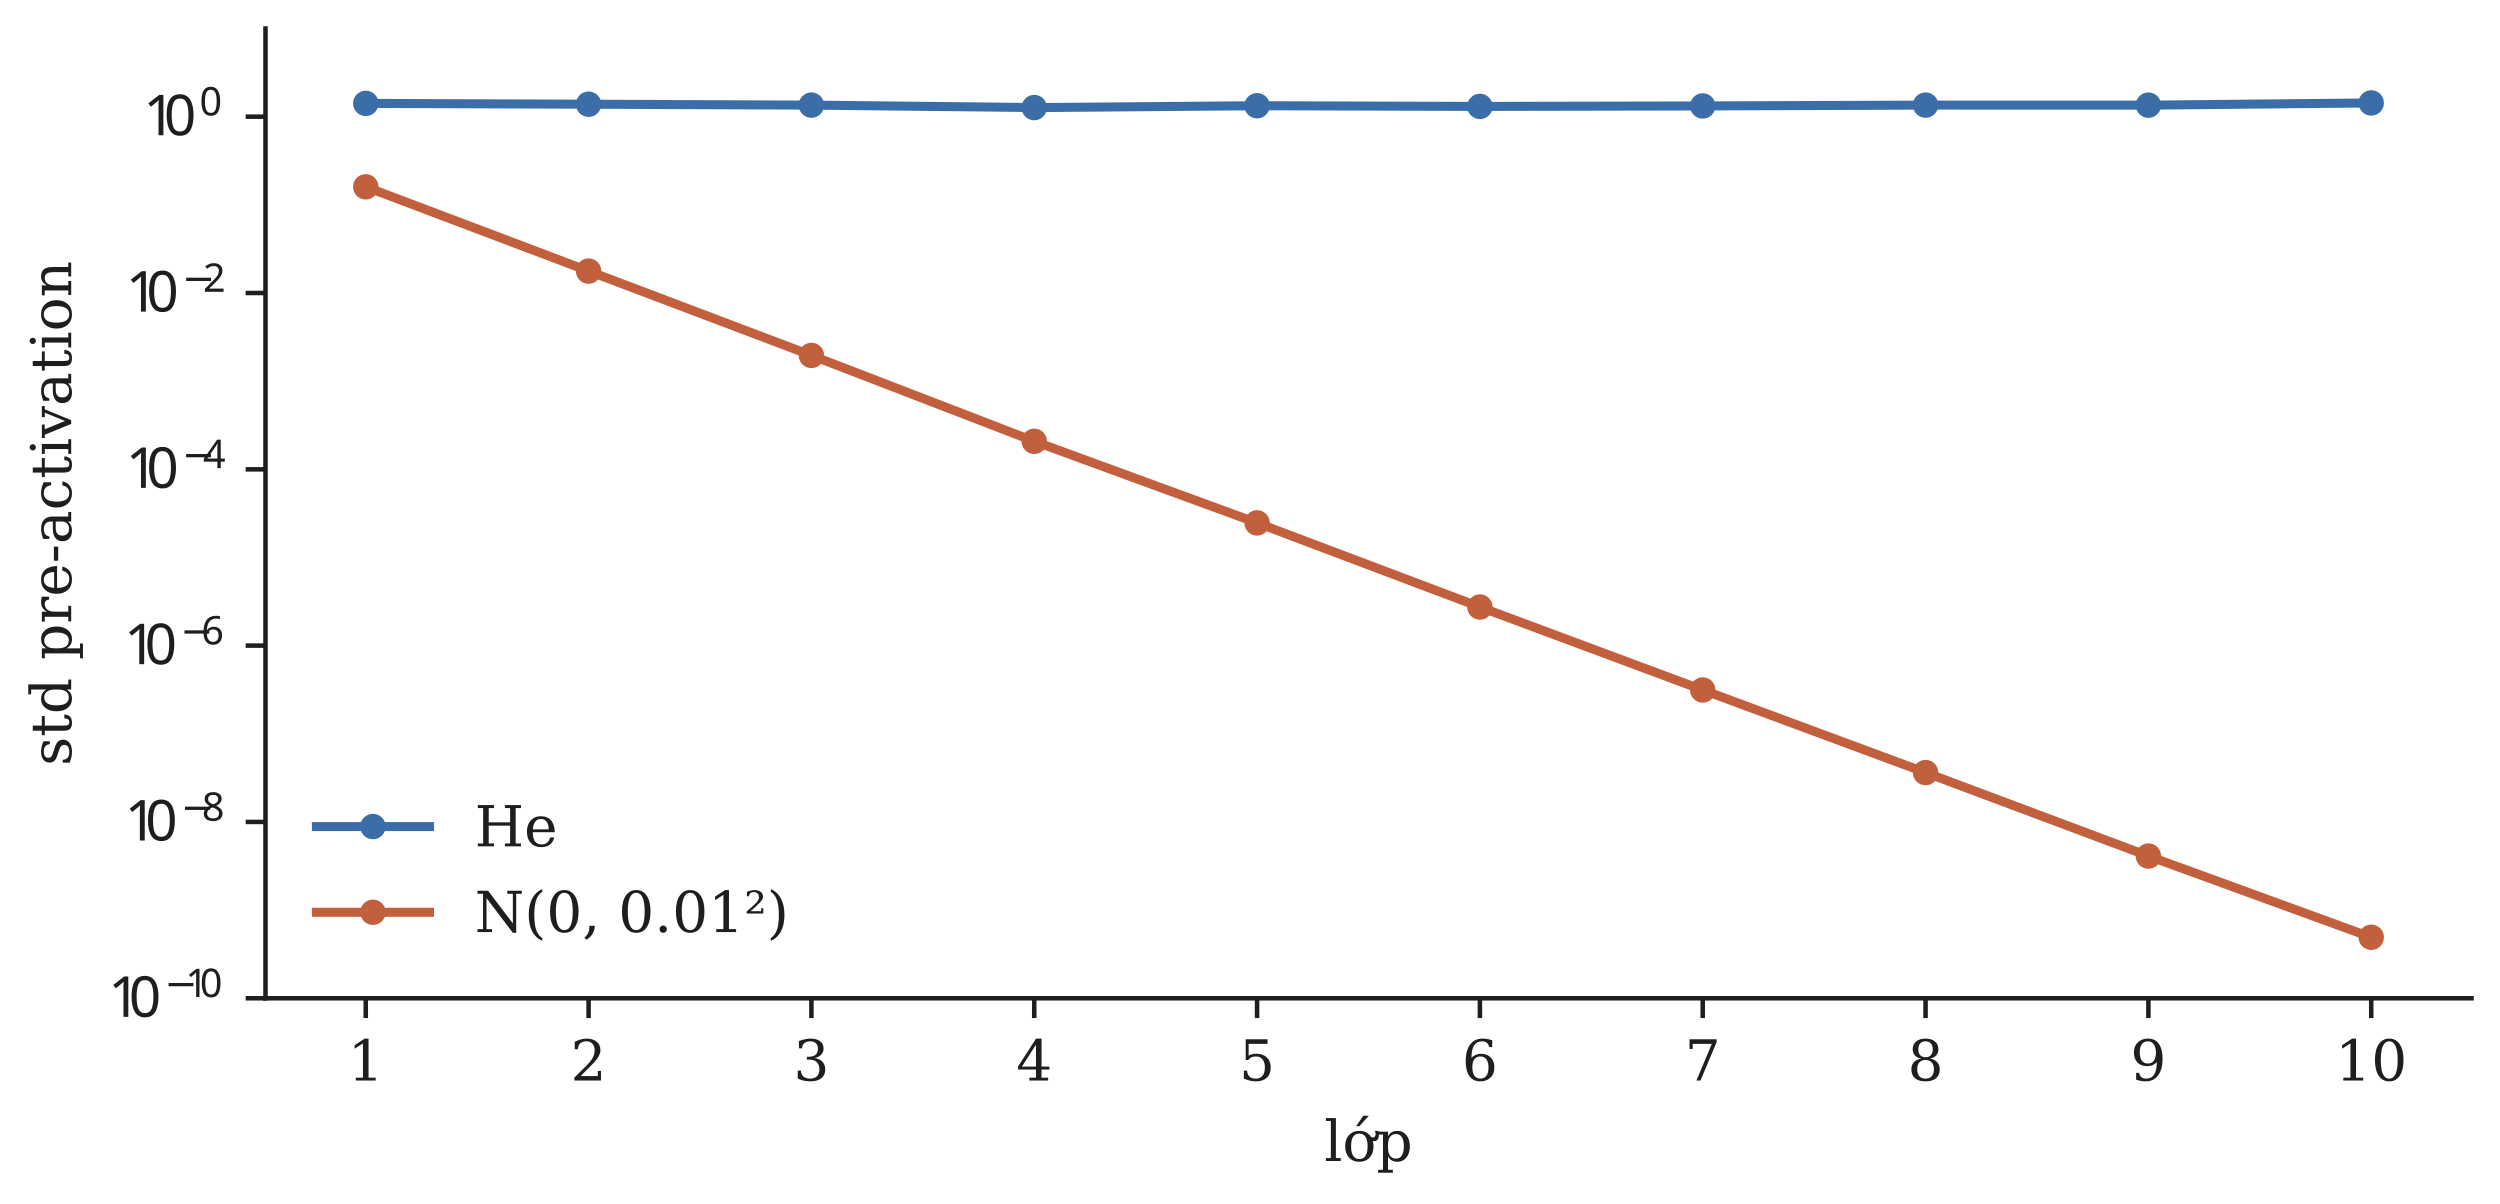
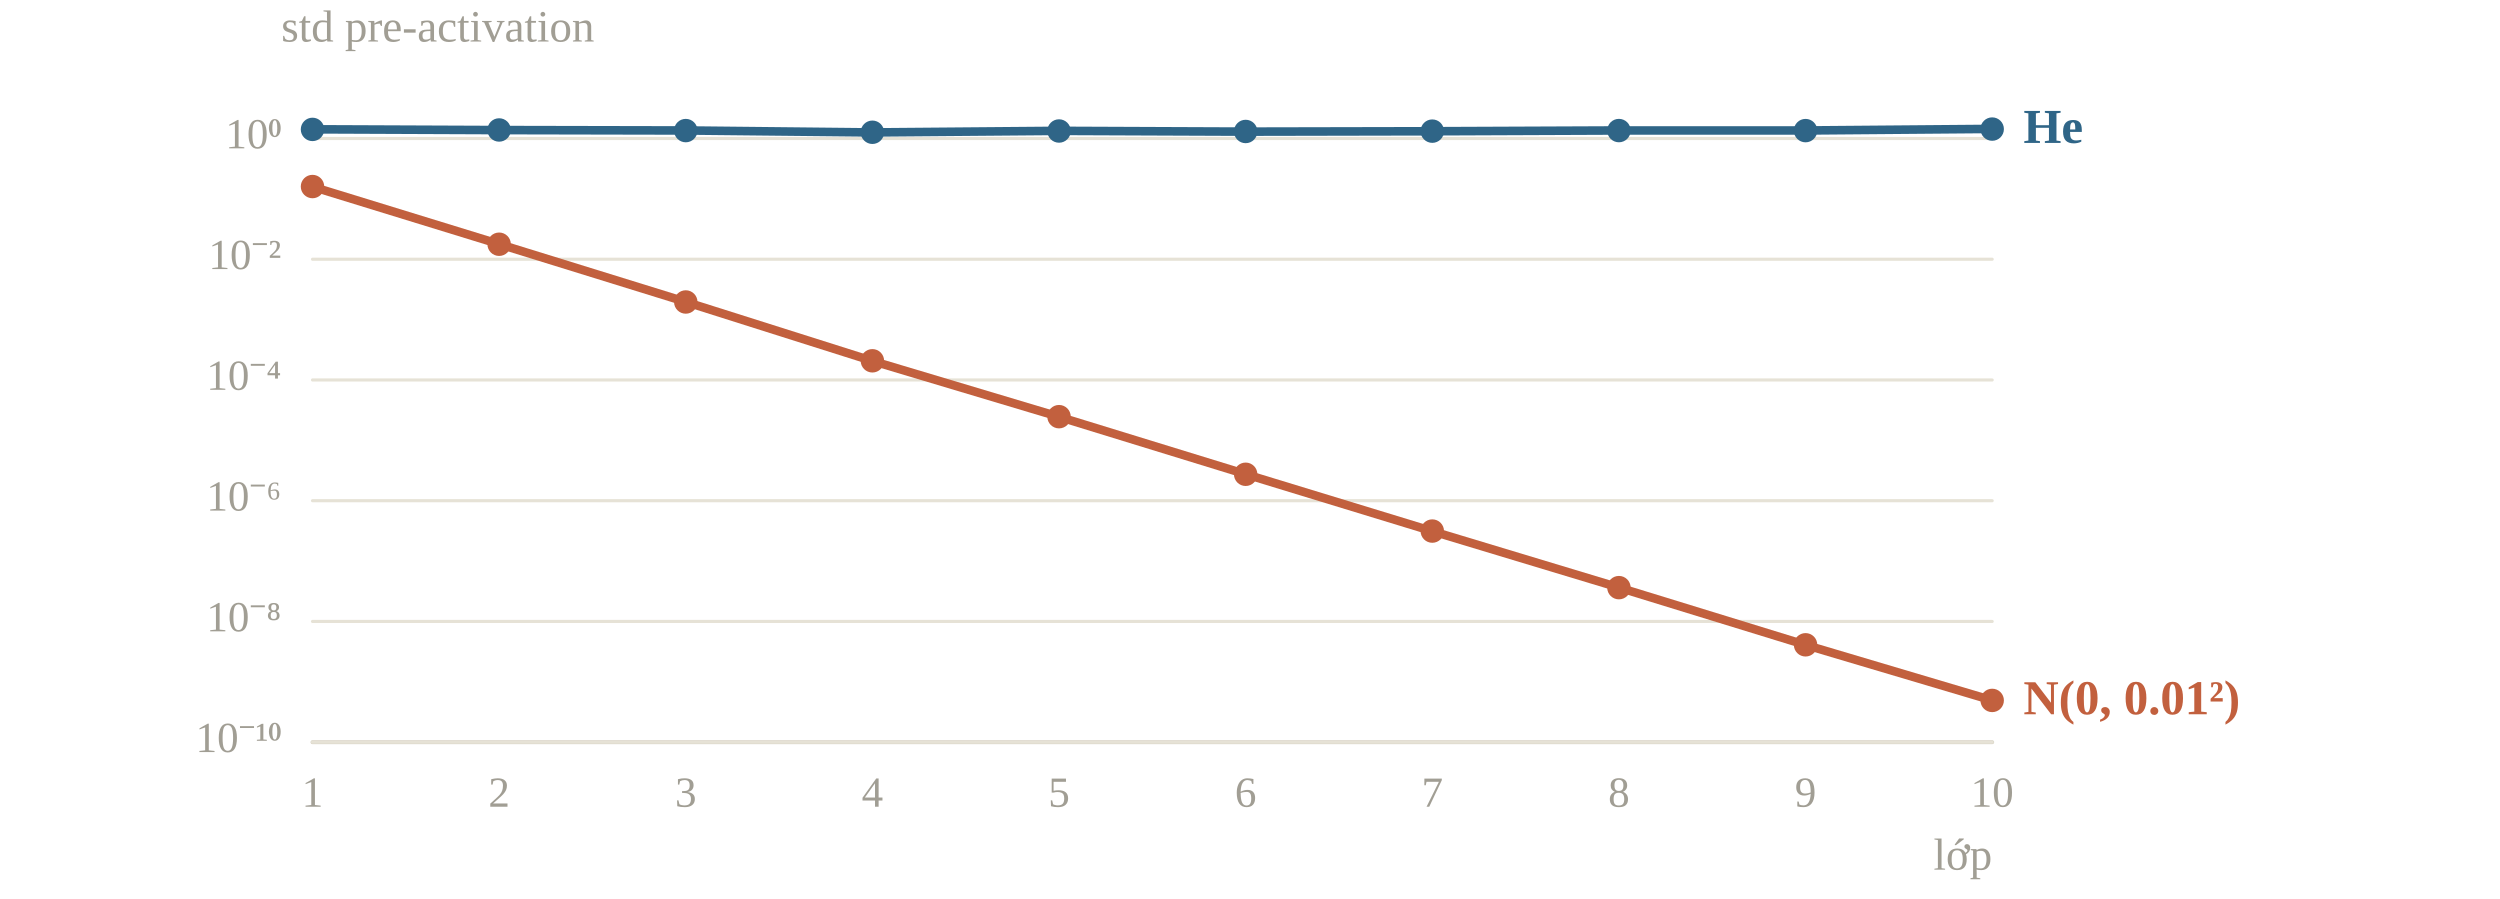
- <svg xmlns="http://www.w3.org/2000/svg" xmlns:xlink="http://www.w3.org/1999/xlink" style="font-family:var(--serif,Lora,Georgia,serif);color:var(--text,#1f1e1c)" width="442.024pt" height="212.864pt" viewBox="0 0 442.024 212.864" version="1.1">
-   <defs>
-     <style type="text/css">*{stroke-linejoin: round; stroke-linecap: butt}</style>
-   </defs>
-   <g id="figure_1">
-     <g id="patch_1">
-       <path d="M 0 212.864  L 442.024 212.864  L 442.024 0  L 0 0  L 0 212.864  z " style="fill: none" />
-     </g>
-     <g id="axes_1">
-       <g id="patch_2">
-         <path d="M 46.94 176.504  L 436.984 176.504  L 436.984 5.04  L 46.94 5.04  L 46.94 176.504  z " style="fill: none" />
-       </g>
-       <g id="matplotlib.axis_1">
-         <g id="xtick_1">
-           <g id="line2d_1">
-             <defs>
-               <path id="m88c259a274" d="M 0 0  L 0 3.5  " style="stroke: currentColor; stroke-width: 0.8" />
-             </defs>
-             <g>
-               <use xlink:href="#m88c259a274" x="64.669" y="176.504" style="stroke: currentColor; stroke-width: 0.8" />
-             </g>
-           </g>
-           <g id="text_1">
-             <text style="font-size: 10px; font-family: 'Lora', 'DejaVu Serif', 'DejaVu Sans'; text-anchor: middle; fill: currentColor" x="64.669" y="191.054" transform="rotate(-0 64.66928 191.0538)">1</text>
-           </g>
-         </g>
-         <g id="xtick_2">
-           <g id="line2d_2">
-             <g>
-               <use xlink:href="#m88c259a274" x="104.068" y="176.504" style="stroke: currentColor; stroke-width: 0.8" />
-             </g>
-           </g>
-           <g id="text_2">
-             <text style="font-size: 10px; font-family: 'Lora', 'DejaVu Serif', 'DejaVu Sans'; text-anchor: middle; fill: currentColor" x="104.068" y="191.054" transform="rotate(-0 104.0677 191.0538)">2</text>
-           </g>
-         </g>
-         <g id="xtick_3">
-           <g id="line2d_3">
-             <g>
-               <use xlink:href="#m88c259a274" x="143.466" y="176.504" style="stroke: currentColor; stroke-width: 0.8" />
-             </g>
-           </g>
-           <g id="text_3">
-             <text style="font-size: 10px; font-family: 'Lora', 'DejaVu Serif', 'DejaVu Sans'; text-anchor: middle; fill: currentColor" x="143.466" y="191.054" transform="rotate(-0 143.4661 191.0538)">3</text>
-           </g>
-         </g>
-         <g id="xtick_4">
-           <g id="line2d_4">
-             <g>
-               <use xlink:href="#m88c259a274" x="182.864" y="176.504" style="stroke: currentColor; stroke-width: 0.8" />
-             </g>
-           </g>
-           <g id="text_4">
-             <text style="font-size: 10px; font-family: 'Lora', 'DejaVu Serif', 'DejaVu Sans'; text-anchor: middle; fill: currentColor" x="182.864" y="191.054" transform="rotate(-0 182.8645 191.0538)">4</text>
-           </g>
-         </g>
-         <g id="xtick_5">
-           <g id="line2d_5">
-             <g>
-               <use xlink:href="#m88c259a274" x="222.263" y="176.504" style="stroke: currentColor; stroke-width: 0.8" />
-             </g>
-           </g>
-           <g id="text_5">
-             <text style="font-size: 10px; font-family: 'Lora', 'DejaVu Serif', 'DejaVu Sans'; text-anchor: middle; fill: currentColor" x="222.263" y="191.054" transform="rotate(-0 222.2628 191.0538)">5</text>
-           </g>
-         </g>
-         <g id="xtick_6">
-           <g id="line2d_6">
-             <g>
-               <use xlink:href="#m88c259a274" x="261.661" y="176.504" style="stroke: currentColor; stroke-width: 0.8" />
-             </g>
-           </g>
-           <g id="text_6">
-             <text style="font-size: 10px; font-family: 'Lora', 'DejaVu Serif', 'DejaVu Sans'; text-anchor: middle; fill: currentColor" x="261.661" y="191.054" transform="rotate(-0 261.6612 191.0538)">6</text>
-           </g>
-         </g>
-         <g id="xtick_7">
-           <g id="line2d_7">
-             <g>
-               <use xlink:href="#m88c259a274" x="301.06" y="176.504" style="stroke: currentColor; stroke-width: 0.8" />
-             </g>
-           </g>
-           <g id="text_7">
-             <text style="font-size: 10px; font-family: 'Lora', 'DejaVu Serif', 'DejaVu Sans'; text-anchor: middle; fill: currentColor" x="301.06" y="191.054" transform="rotate(-0 301.0596 191.0538)">7</text>
-           </g>
-         </g>
-         <g id="xtick_8">
-           <g id="line2d_8">
-             <g>
-               <use xlink:href="#m88c259a274" x="340.458" y="176.504" style="stroke: currentColor; stroke-width: 0.8" />
-             </g>
-           </g>
-           <g id="text_8">
-             <text style="font-size: 10px; font-family: 'Lora', 'DejaVu Serif', 'DejaVu Sans'; text-anchor: middle; fill: currentColor" x="340.458" y="191.054" transform="rotate(-0 340.458 191.0538)">8</text>
-           </g>
-         </g>
-         <g id="xtick_9">
-           <g id="line2d_9">
-             <g>
-               <use xlink:href="#m88c259a274" x="379.856" y="176.504" style="stroke: currentColor; stroke-width: 0.8" />
-             </g>
-           </g>
-           <g id="text_9">
-             <text style="font-size: 10px; font-family: 'Lora', 'DejaVu Serif', 'DejaVu Sans'; text-anchor: middle; fill: currentColor" x="379.856" y="191.054" transform="rotate(-0 379.8564 191.0538)">9</text>
-           </g>
-         </g>
-         <g id="xtick_10">
-           <g id="line2d_10">
-             <g>
-               <use xlink:href="#m88c259a274" x="419.255" y="176.504" style="stroke: currentColor; stroke-width: 0.8" />
-             </g>
-           </g>
-           <g id="text_10">
-             <text style="font-size: 10px; font-family: 'Lora', 'DejaVu Serif', 'DejaVu Sans'; text-anchor: middle; fill: currentColor" x="419.255" y="191.054" transform="rotate(-0 419.2548 191.0538)">10</text>
-           </g>
-         </g>
-         <g id="text_11">
-           <text style="font-size: 10px; font-family: 'Lora', 'DejaVu Serif', 'DejaVu Sans'; text-anchor: middle; fill: currentColor" x="241.962" y="205.274" transform="rotate(-0 241.962 205.2741)">lớp</text>
-         </g>
-       </g>
-       <g id="matplotlib.axis_2">
-         <g id="ytick_1">
-           <g id="line2d_11">
-             <defs>
-               <path id="m1eedef7b1f" d="M 0 0  L -3.5 0  " style="stroke: currentColor; stroke-width: 0.8" />
-             </defs>
-             <g>
-               <use xlink:href="#m1eedef7b1f" x="46.94" y="176.504" style="stroke: currentColor; stroke-width: 0.8" />
-             </g>
-           </g>
-           <g id="text_12">
-             <g style="fill: currentColor" transform="translate(19.14 180.2788)">
-               <text>
-                 <tspan x="0" y="-0.491" style="font-size: 10px; font-family: 'Lora'; fill: currentColor">1</tspan>
-                 <tspan x="3.64" y="-0.491" style="font-size: 10px; font-family: 'Lora'; fill: currentColor">0</tspan>
-                 <tspan x="9.937" y="-3.991" style="font-size: 7px; font-family: 'Lora'; fill: currentColor">−</tspan>
-                 <tspan x="13.647" y="-3.991" style="font-size: 7px; font-family: 'Lora'; fill: currentColor">1</tspan>
-                 <tspan x="16.195" y="-3.991" style="font-size: 7px; font-family: 'Lora'; fill: currentColor">0</tspan>
-               </text>
-             </g>
-           </g>
-         </g>
-         <g id="ytick_2">
-           <g id="line2d_12">
-             <g>
-               <use xlink:href="#m1eedef7b1f" x="46.94" y="145.329" style="stroke: currentColor; stroke-width: 0.8" />
-             </g>
-           </g>
-           <g id="text_13">
-             <g style="fill: currentColor" transform="translate(22.04 149.1035)">
-               <text>
-                 <tspan x="0" y="-0.491" style="font-size: 10px; font-family: 'Lora'; fill: currentColor">1</tspan>
-                 <tspan x="3.64" y="-0.491" style="font-size: 10px; font-family: 'Lora'; fill: currentColor">0</tspan>
-                 <tspan x="9.937" y="-3.991" style="font-size: 7px; font-family: 'Lora'; fill: currentColor">−</tspan>
-                 <tspan x="13.647" y="-3.991" style="font-size: 7px; font-family: 'Lora'; fill: currentColor">8</tspan>
-               </text>
-             </g>
-           </g>
-         </g>
-         <g id="ytick_3">
-           <g id="line2d_13">
-             <g>
-               <use xlink:href="#m1eedef7b1f" x="46.94" y="114.153" style="stroke: currentColor; stroke-width: 0.8" />
-             </g>
-           </g>
-           <g id="text_14">
-             <g style="fill: currentColor" transform="translate(21.94 117.9283)">
-               <text>
-                 <tspan x="0" y="-0.491" style="font-size: 10px; font-family: 'Lora'; fill: currentColor">1</tspan>
-                 <tspan x="3.64" y="-0.491" style="font-size: 10px; font-family: 'Lora'; fill: currentColor">0</tspan>
-                 <tspan x="9.937" y="-3.991" style="font-size: 7px; font-family: 'Lora'; fill: currentColor">−</tspan>
-                 <tspan x="13.647" y="-3.991" style="font-size: 7px; font-family: 'Lora'; fill: currentColor">6</tspan>
-               </text>
-             </g>
-           </g>
-         </g>
-         <g id="ytick_4">
-           <g id="line2d_14">
-             <g>
-               <use xlink:href="#m1eedef7b1f" x="46.94" y="82.978" style="stroke: currentColor; stroke-width: 0.8" />
-             </g>
-           </g>
-           <g id="text_15">
-             <g style="fill: currentColor" transform="translate(22.24 86.75307)">
-               <text>
-                 <tspan x="0" y="-0.491" style="font-size: 10px; font-family: 'Lora'; fill: currentColor">1</tspan>
-                 <tspan x="3.64" y="-0.491" style="font-size: 10px; font-family: 'Lora'; fill: currentColor">0</tspan>
-                 <tspan x="9.937" y="-3.991" style="font-size: 7px; font-family: 'Lora'; fill: currentColor">−</tspan>
-                 <tspan x="13.647" y="-3.991" style="font-size: 7px; font-family: 'Lora'; fill: currentColor">4</tspan>
-               </text>
-             </g>
-           </g>
-         </g>
-         <g id="ytick_5">
-           <g id="line2d_15">
-             <g>
-               <use xlink:href="#m1eedef7b1f" x="46.94" y="51.803" style="stroke: currentColor; stroke-width: 0.8" />
-             </g>
-           </g>
-           <g id="text_16">
-             <g style="fill: currentColor" transform="translate(22.24 55.57784)">
-               <text>
-                 <tspan x="0" y="-0.491" style="font-size: 10px; font-family: 'Lora'; fill: currentColor">1</tspan>
-                 <tspan x="3.64" y="-0.491" style="font-size: 10px; font-family: 'Lora'; fill: currentColor">0</tspan>
-                 <tspan x="9.937" y="-3.991" style="font-size: 7px; font-family: 'Lora'; fill: currentColor">−</tspan>
-                 <tspan x="13.647" y="-3.991" style="font-size: 7px; font-family: 'Lora'; fill: currentColor">2</tspan>
-               </text>
-             </g>
-           </g>
-         </g>
-         <g id="ytick_6">
-           <g id="line2d_16">
-             <g>
-               <use xlink:href="#m1eedef7b1f" x="46.94" y="20.628" style="stroke: currentColor; stroke-width: 0.8" />
-             </g>
-           </g>
-           <g id="text_17">
-             <g style="fill: currentColor" transform="translate(25.34 24.40261)">
-               <text>
-                 <tspan x="0" y="-0.491" style="font-size: 10px; font-family: 'Lora'; fill: currentColor">1</tspan>
-                 <tspan x="3.64" y="-0.491" style="font-size: 10px; font-family: 'Lora'; fill: currentColor">0</tspan>
-                 <tspan x="9.937" y="-3.991" style="font-size: 7px; font-family: 'Lora'; fill: currentColor">0</tspan>
-               </text>
-             </g>
-           </g>
-         </g>
-         <g id="text_18">
-           <text style="font-size: 10px; font-family: 'Lora', 'DejaVu Serif', 'DejaVu Sans'; text-anchor: middle; fill: currentColor" x="12.59" y="90.772" transform="rotate(-90 12.59 90.77187)">std pre-activation</text>
-         </g>
-       </g>
-       <g id="line2d_17">
-         <path d="M 64.669 18.281  L 104.068 18.426  L 143.466 18.586  L 182.864 19.02  L 222.263 18.694  L 261.661 18.816  L 301.06 18.73  L 340.458 18.583  L 379.856 18.592  L 419.255 18.198  " clip-path="url(#p4fe7bb07ed)" style="fill: none; stroke: var(--t-n, #3b6ea8); stroke-width: 1.6; stroke-linecap: square" />
-         <defs>
-           <path id="m348cadd5de" d="M 0 1.75  C 0.464 1.75 0.909 1.566 1.237 1.237  C 1.566 0.909 1.75 0.464 1.75 0  C 1.75 -0.464 1.566 -0.909 1.237 -1.237  C 0.909 -1.566 0.464 -1.75 0 -1.75  C -0.464 -1.75 -0.909 -1.566 -1.237 -1.237  C -1.566 -0.909 -1.75 -0.464 -1.75 0  C -1.75 0.464 -1.566 0.909 -1.237 1.237  C -0.909 1.566 -0.464 1.75 0 1.75  z " style="stroke: var(--t-n, #3b6ea8)" />
-         </defs>
-         <g clip-path="url(#p4fe7bb07ed)">
-           <use xlink:href="#m348cadd5de" x="64.669" y="18.281" style="fill: var(--t-n, #3b6ea8); stroke: var(--t-n, #3b6ea8)" />
-           <use xlink:href="#m348cadd5de" x="104.068" y="18.426" style="fill: var(--t-n, #3b6ea8); stroke: var(--t-n, #3b6ea8)" />
-           <use xlink:href="#m348cadd5de" x="143.466" y="18.586" style="fill: var(--t-n, #3b6ea8); stroke: var(--t-n, #3b6ea8)" />
-           <use xlink:href="#m348cadd5de" x="182.864" y="19.02" style="fill: var(--t-n, #3b6ea8); stroke: var(--t-n, #3b6ea8)" />
-           <use xlink:href="#m348cadd5de" x="222.263" y="18.694" style="fill: var(--t-n, #3b6ea8); stroke: var(--t-n, #3b6ea8)" />
-           <use xlink:href="#m348cadd5de" x="261.661" y="18.816" style="fill: var(--t-n, #3b6ea8); stroke: var(--t-n, #3b6ea8)" />
-           <use xlink:href="#m348cadd5de" x="301.06" y="18.73" style="fill: var(--t-n, #3b6ea8); stroke: var(--t-n, #3b6ea8)" />
-           <use xlink:href="#m348cadd5de" x="340.458" y="18.583" style="fill: var(--t-n, #3b6ea8); stroke: var(--t-n, #3b6ea8)" />
-           <use xlink:href="#m348cadd5de" x="379.856" y="18.592" style="fill: var(--t-n, #3b6ea8); stroke: var(--t-n, #3b6ea8)" />
-           <use xlink:href="#m348cadd5de" x="419.255" y="18.198" style="fill: var(--t-n, #3b6ea8); stroke: var(--t-n, #3b6ea8)" />
-         </g>
-       </g>
-       <g id="line2d_18">
-         <path d="M 64.669 33.034  L 104.068 47.93  L 143.466 62.842  L 182.864 78.028  L 222.263 92.454  L 261.661 107.328  L 301.06 121.994  L 340.458 136.599  L 379.856 151.36  L 419.255 165.718  " clip-path="url(#p4fe7bb07ed)" style="fill: none; stroke: var(--accent, #c2603e); stroke-width: 1.6; stroke-linecap: square" />
-         <defs>
-           <path id="m0941226747" d="M 0 1.75  C 0.464 1.75 0.909 1.566 1.237 1.237  C 1.566 0.909 1.75 0.464 1.75 0  C 1.75 -0.464 1.566 -0.909 1.237 -1.237  C 0.909 -1.566 0.464 -1.75 0 -1.75  C -0.464 -1.75 -0.909 -1.566 -1.237 -1.237  C -1.566 -0.909 -1.75 -0.464 -1.75 0  C -1.75 0.464 -1.566 0.909 -1.237 1.237  C -0.909 1.566 -0.464 1.75 0 1.75  z " style="stroke: var(--accent, #c2603e)" />
-         </defs>
-         <g clip-path="url(#p4fe7bb07ed)">
-           <use xlink:href="#m0941226747" x="64.669" y="33.034" style="fill: var(--accent, #c2603e); stroke: var(--accent, #c2603e)" />
-           <use xlink:href="#m0941226747" x="104.068" y="47.93" style="fill: var(--accent, #c2603e); stroke: var(--accent, #c2603e)" />
-           <use xlink:href="#m0941226747" x="143.466" y="62.842" style="fill: var(--accent, #c2603e); stroke: var(--accent, #c2603e)" />
-           <use xlink:href="#m0941226747" x="182.864" y="78.028" style="fill: var(--accent, #c2603e); stroke: var(--accent, #c2603e)" />
-           <use xlink:href="#m0941226747" x="222.263" y="92.454" style="fill: var(--accent, #c2603e); stroke: var(--accent, #c2603e)" />
-           <use xlink:href="#m0941226747" x="261.661" y="107.328" style="fill: var(--accent, #c2603e); stroke: var(--accent, #c2603e)" />
-           <use xlink:href="#m0941226747" x="301.06" y="121.994" style="fill: var(--accent, #c2603e); stroke: var(--accent, #c2603e)" />
-           <use xlink:href="#m0941226747" x="340.458" y="136.599" style="fill: var(--accent, #c2603e); stroke: var(--accent, #c2603e)" />
-           <use xlink:href="#m0941226747" x="379.856" y="151.36" style="fill: var(--accent, #c2603e); stroke: var(--accent, #c2603e)" />
-           <use xlink:href="#m0941226747" x="419.255" y="165.718" style="fill: var(--accent, #c2603e); stroke: var(--accent, #c2603e)" />
-         </g>
-       </g>
-       <g id="patch_3">
-         <path d="M 46.94 176.504  L 46.94 5.04  " style="fill: none; stroke: currentColor; stroke-width: 0.8; stroke-linejoin: miter; stroke-linecap: square" />
-       </g>
-       <g id="patch_4">
-         <path d="M 46.94 176.504  L 436.984 176.504  " style="fill: none; stroke: currentColor; stroke-width: 0.8; stroke-linejoin: miter; stroke-linecap: square" />
-       </g>
-       <g id="legend_1">
-         <g id="line2d_19">
-           <path d="M 55.94 146.144  L 65.94 146.144  L 75.94 146.144  " style="fill: none; stroke: var(--t-n, #3b6ea8); stroke-width: 1.6; stroke-linecap: square" />
-           <g>
-             <use xlink:href="#m348cadd5de" x="65.94" y="146.144" style="fill: var(--t-n, #3b6ea8); stroke: var(--t-n, #3b6ea8)" />
-           </g>
-         </g>
-         <g id="text_19">
-           <text style="font-size: 10px; font-family: 'Lora', 'DejaVu Serif', 'DejaVu Sans'; text-anchor: start; fill: currentColor" x="83.94" y="149.644" transform="rotate(-0 83.94 149.6444)">He</text>
-         </g>
-         <g id="line2d_20">
-           <path d="M 55.94 161.294  L 65.94 161.294  L 75.94 161.294  " style="fill: none; stroke: var(--accent, #c2603e); stroke-width: 1.6; stroke-linecap: square" />
-           <g>
-             <use xlink:href="#m0941226747" x="65.94" y="161.294" style="fill: var(--accent, #c2603e); stroke: var(--accent, #c2603e)" />
-           </g>
-         </g>
-         <g id="text_20">
-           <text style="font-size: 10px; font-family: 'Lora', 'DejaVu Serif', 'DejaVu Sans'; text-anchor: start; fill: currentColor" x="83.94" y="164.794" transform="rotate(-0 83.94 164.7944)">N(0, 0.01²)</text>
-         </g>
-       </g>
-     </g>
-   </g>
-   <defs>
-     <clipPath id="p4fe7bb07ed">
-       <rect x="46.94" y="5.04" width="390.044" height="171.464" />
-     </clipPath>
-   </defs>
+ <svg xmlns="http://www.w3.org/2000/svg" viewBox="0 0 640 230" width="640" role="img" aria-label="Qua 10 lớp ReLU: khởi tạo quá nhỏ làm tín hiệu co dần; He giữ ổn định." style="font-family:var(--serif, Lora, Georgia, serif);color:var(--text, #1f1e1c)">
+   <path d="M 80,190 L 510,190" fill="none" stroke="var(--line-strong, #d3cebf)" stroke-width="1" stroke-linecap="round" />
+   <text x="80" y="204" fill="var(--faint, #a19e94)" text-anchor="middle" dominant-baseline="middle" font-family="var(--sans, Inter, &quot;Segoe UI&quot;, sans-serif)" font-size="11" font-weight="400">1</text>
+   <text x="127.778" y="204" fill="var(--faint, #a19e94)" text-anchor="middle" dominant-baseline="middle" font-family="var(--sans, Inter, &quot;Segoe UI&quot;, sans-serif)" font-size="11" font-weight="400">2</text>
+   <text x="175.556" y="204" fill="var(--faint, #a19e94)" text-anchor="middle" dominant-baseline="middle" font-family="var(--sans, Inter, &quot;Segoe UI&quot;, sans-serif)" font-size="11" font-weight="400">3</text>
+   <text x="223.333" y="204" fill="var(--faint, #a19e94)" text-anchor="middle" dominant-baseline="middle" font-family="var(--sans, Inter, &quot;Segoe UI&quot;, sans-serif)" font-size="11" font-weight="400">4</text>
+   <text x="271.111" y="204" fill="var(--faint, #a19e94)" text-anchor="middle" dominant-baseline="middle" font-family="var(--sans, Inter, &quot;Segoe UI&quot;, sans-serif)" font-size="11" font-weight="400">5</text>
+   <text x="318.889" y="204" fill="var(--faint, #a19e94)" text-anchor="middle" dominant-baseline="middle" font-family="var(--sans, Inter, &quot;Segoe UI&quot;, sans-serif)" font-size="11" font-weight="400">6</text>
+   <text x="366.667" y="204" fill="var(--faint, #a19e94)" text-anchor="middle" dominant-baseline="middle" font-family="var(--sans, Inter, &quot;Segoe UI&quot;, sans-serif)" font-size="11" font-weight="400">7</text>
+   <text x="414.444" y="204" fill="var(--faint, #a19e94)" text-anchor="middle" dominant-baseline="middle" font-family="var(--sans, Inter, &quot;Segoe UI&quot;, sans-serif)" font-size="11" font-weight="400">8</text>
+   <text x="462.222" y="204" fill="var(--faint, #a19e94)" text-anchor="middle" dominant-baseline="middle" font-family="var(--sans, Inter, &quot;Segoe UI&quot;, sans-serif)" font-size="11" font-weight="400">9</text>
+   <text x="510" y="204" fill="var(--faint, #a19e94)" text-anchor="middle" dominant-baseline="middle" font-family="var(--sans, Inter, &quot;Segoe UI&quot;, sans-serif)" font-size="11" font-weight="400">10</text>
+   <text x="510" y="220" fill="var(--faint, #a19e94)" text-anchor="end" dominant-baseline="middle" font-family="var(--sans, Inter, &quot;Segoe UI&quot;, sans-serif)" font-size="11.5" font-weight="400">lớp</text>
+   <path d="M 80,190 L 510,190" fill="none" stroke="var(--line, #e6e2d6)" stroke-width="0.8" stroke-linecap="round" />
+   <text x="72" y="190" fill="var(--faint, #a19e94)" text-anchor="end" dominant-baseline="middle" font-family="var(--sans, Inter, &quot;Segoe UI&quot;, sans-serif)" font-size="11" font-weight="400">10⁻¹⁰</text>
+   <path d="M 80,159.091 L 510,159.091" fill="none" stroke="var(--line, #e6e2d6)" stroke-width="0.8" stroke-linecap="round" />
+   <text x="72" y="159.091" fill="var(--faint, #a19e94)" text-anchor="end" dominant-baseline="middle" font-family="var(--sans, Inter, &quot;Segoe UI&quot;, sans-serif)" font-size="11" font-weight="400">10⁻⁸</text>
+   <path d="M 80,128.182 L 510,128.182" fill="none" stroke="var(--line, #e6e2d6)" stroke-width="0.8" stroke-linecap="round" />
+   <text x="72" y="128.182" fill="var(--faint, #a19e94)" text-anchor="end" dominant-baseline="middle" font-family="var(--sans, Inter, &quot;Segoe UI&quot;, sans-serif)" font-size="11" font-weight="400">10⁻⁶</text>
+   <path d="M 80,97.273 L 510,97.273" fill="none" stroke="var(--line, #e6e2d6)" stroke-width="0.8" stroke-linecap="round" />
+   <text x="72" y="97.273" fill="var(--faint, #a19e94)" text-anchor="end" dominant-baseline="middle" font-family="var(--sans, Inter, &quot;Segoe UI&quot;, sans-serif)" font-size="11" font-weight="400">10⁻⁴</text>
+   <path d="M 80,66.364 L 510,66.364" fill="none" stroke="var(--line, #e6e2d6)" stroke-width="0.8" stroke-linecap="round" />
+   <text x="72" y="66.364" fill="var(--faint, #a19e94)" text-anchor="end" dominant-baseline="middle" font-family="var(--sans, Inter, &quot;Segoe UI&quot;, sans-serif)" font-size="11" font-weight="400">10⁻²</text>
+   <path d="M 80,35.455 L 510,35.455" fill="none" stroke="var(--line, #e6e2d6)" stroke-width="0.8" stroke-linecap="round" />
+   <text x="72" y="35.455" fill="var(--faint, #a19e94)" text-anchor="end" dominant-baseline="middle" font-family="var(--sans, Inter, &quot;Segoe UI&quot;, sans-serif)" font-size="11" font-weight="400">10⁰</text>
+   <path d="M 80.0,33.1 L 127.8,33.3 L 175.6,33.4 L 223.3,33.9 L 271.1,33.5 L 318.9,33.7 L 366.7,33.6 L 414.4,33.4 L 462.2,33.4 L 510.0,33.0" fill="none" stroke="var(--t-n, #2f6587)" stroke-width="2.2" opacity="1" stroke-linecap="round" stroke-linejoin="round" />
+   <circle cx="80" cy="33.128" r="3" fill="var(--t-n, #2f6587)" fill-opacity="1" stroke="var(--t-n, #2f6587)" stroke-width="0" />
+   <circle cx="127.778" cy="33.272" r="3" fill="var(--t-n, #2f6587)" fill-opacity="1" stroke="var(--t-n, #2f6587)" stroke-width="0" />
+   <circle cx="175.556" cy="33.431" r="3" fill="var(--t-n, #2f6587)" fill-opacity="1" stroke="var(--t-n, #2f6587)" stroke-width="0" />
+   <circle cx="223.333" cy="33.86" r="3" fill="var(--t-n, #2f6587)" fill-opacity="1" stroke="var(--t-n, #2f6587)" stroke-width="0" />
+   <circle cx="271.111" cy="33.537" r="3" fill="var(--t-n, #2f6587)" fill-opacity="1" stroke="var(--t-n, #2f6587)" stroke-width="0" />
+   <circle cx="318.889" cy="33.658" r="3" fill="var(--t-n, #2f6587)" fill-opacity="1" stroke="var(--t-n, #2f6587)" stroke-width="0" />
+   <circle cx="366.667" cy="33.573" r="3" fill="var(--t-n, #2f6587)" fill-opacity="1" stroke="var(--t-n, #2f6587)" stroke-width="0" />
+   <circle cx="414.444" cy="33.427" r="3" fill="var(--t-n, #2f6587)" fill-opacity="1" stroke="var(--t-n, #2f6587)" stroke-width="0" />
+   <circle cx="462.222" cy="33.436" r="3" fill="var(--t-n, #2f6587)" fill-opacity="1" stroke="var(--t-n, #2f6587)" stroke-width="0" />
+   <circle cx="510" cy="33.045" r="3" fill="var(--t-n, #2f6587)" fill-opacity="1" stroke="var(--t-n, #2f6587)" stroke-width="0" />
+   <text x="518" y="33.045" fill="var(--t-n, #2f6587)" text-anchor="start" dominant-baseline="middle" font-family="var(--sans, Inter, &quot;Segoe UI&quot;, sans-serif)" font-size="12.5" font-weight="600">He</text>
+   <path d="M 80.0,47.8 L 127.8,62.5 L 175.6,77.3 L 223.3,92.4 L 271.1,106.7 L 318.9,121.4 L 366.7,136.0 L 414.4,150.4 L 462.2,165.1 L 510.0,179.3" fill="none" stroke="var(--accent, #c2603e)" stroke-width="2.2" opacity="1" stroke-linecap="round" stroke-linejoin="round" />
+   <circle cx="80" cy="47.755" r="3" fill="var(--accent, #c2603e)" fill-opacity="1" stroke="var(--accent, #c2603e)" stroke-width="0" />
+   <circle cx="127.778" cy="62.524" r="3" fill="var(--accent, #c2603e)" fill-opacity="1" stroke="var(--accent, #c2603e)" stroke-width="0" />
+   <circle cx="175.556" cy="77.309" r="3" fill="var(--accent, #c2603e)" fill-opacity="1" stroke="var(--accent, #c2603e)" stroke-width="0" />
+   <circle cx="223.333" cy="92.365" r="3" fill="var(--accent, #c2603e)" fill-opacity="1" stroke="var(--accent, #c2603e)" stroke-width="0" />
+   <circle cx="271.111" cy="106.668" r="3" fill="var(--accent, #c2603e)" fill-opacity="1" stroke="var(--accent, #c2603e)" stroke-width="0" />
+   <circle cx="318.889" cy="121.415" r="3" fill="var(--accent, #c2603e)" fill-opacity="1" stroke="var(--accent, #c2603e)" stroke-width="0" />
+   <circle cx="366.667" cy="135.955" r="3" fill="var(--accent, #c2603e)" fill-opacity="1" stroke="var(--accent, #c2603e)" stroke-width="0" />
+   <circle cx="414.444" cy="150.436" r="3" fill="var(--accent, #c2603e)" fill-opacity="1" stroke="var(--accent, #c2603e)" stroke-width="0" />
+   <circle cx="462.222" cy="165.071" r="3" fill="var(--accent, #c2603e)" fill-opacity="1" stroke="var(--accent, #c2603e)" stroke-width="0" />
+   <circle cx="510" cy="179.307" r="3" fill="var(--accent, #c2603e)" fill-opacity="1" stroke="var(--accent, #c2603e)" stroke-width="0" />
+   <text x="518" y="179.307" fill="var(--accent, #c2603e)" text-anchor="start" dominant-baseline="middle" font-family="var(--sans, Inter, &quot;Segoe UI&quot;, sans-serif)" font-size="12.5" font-weight="600">N(0, 0.01²)</text>
+   <text x="72" y="8" fill="var(--faint, #a19e94)" text-anchor="start" dominant-baseline="middle" font-family="var(--sans, Inter, &quot;Segoe UI&quot;, sans-serif)" font-size="11.5" font-weight="400">std pre-activation</text>
</svg>
